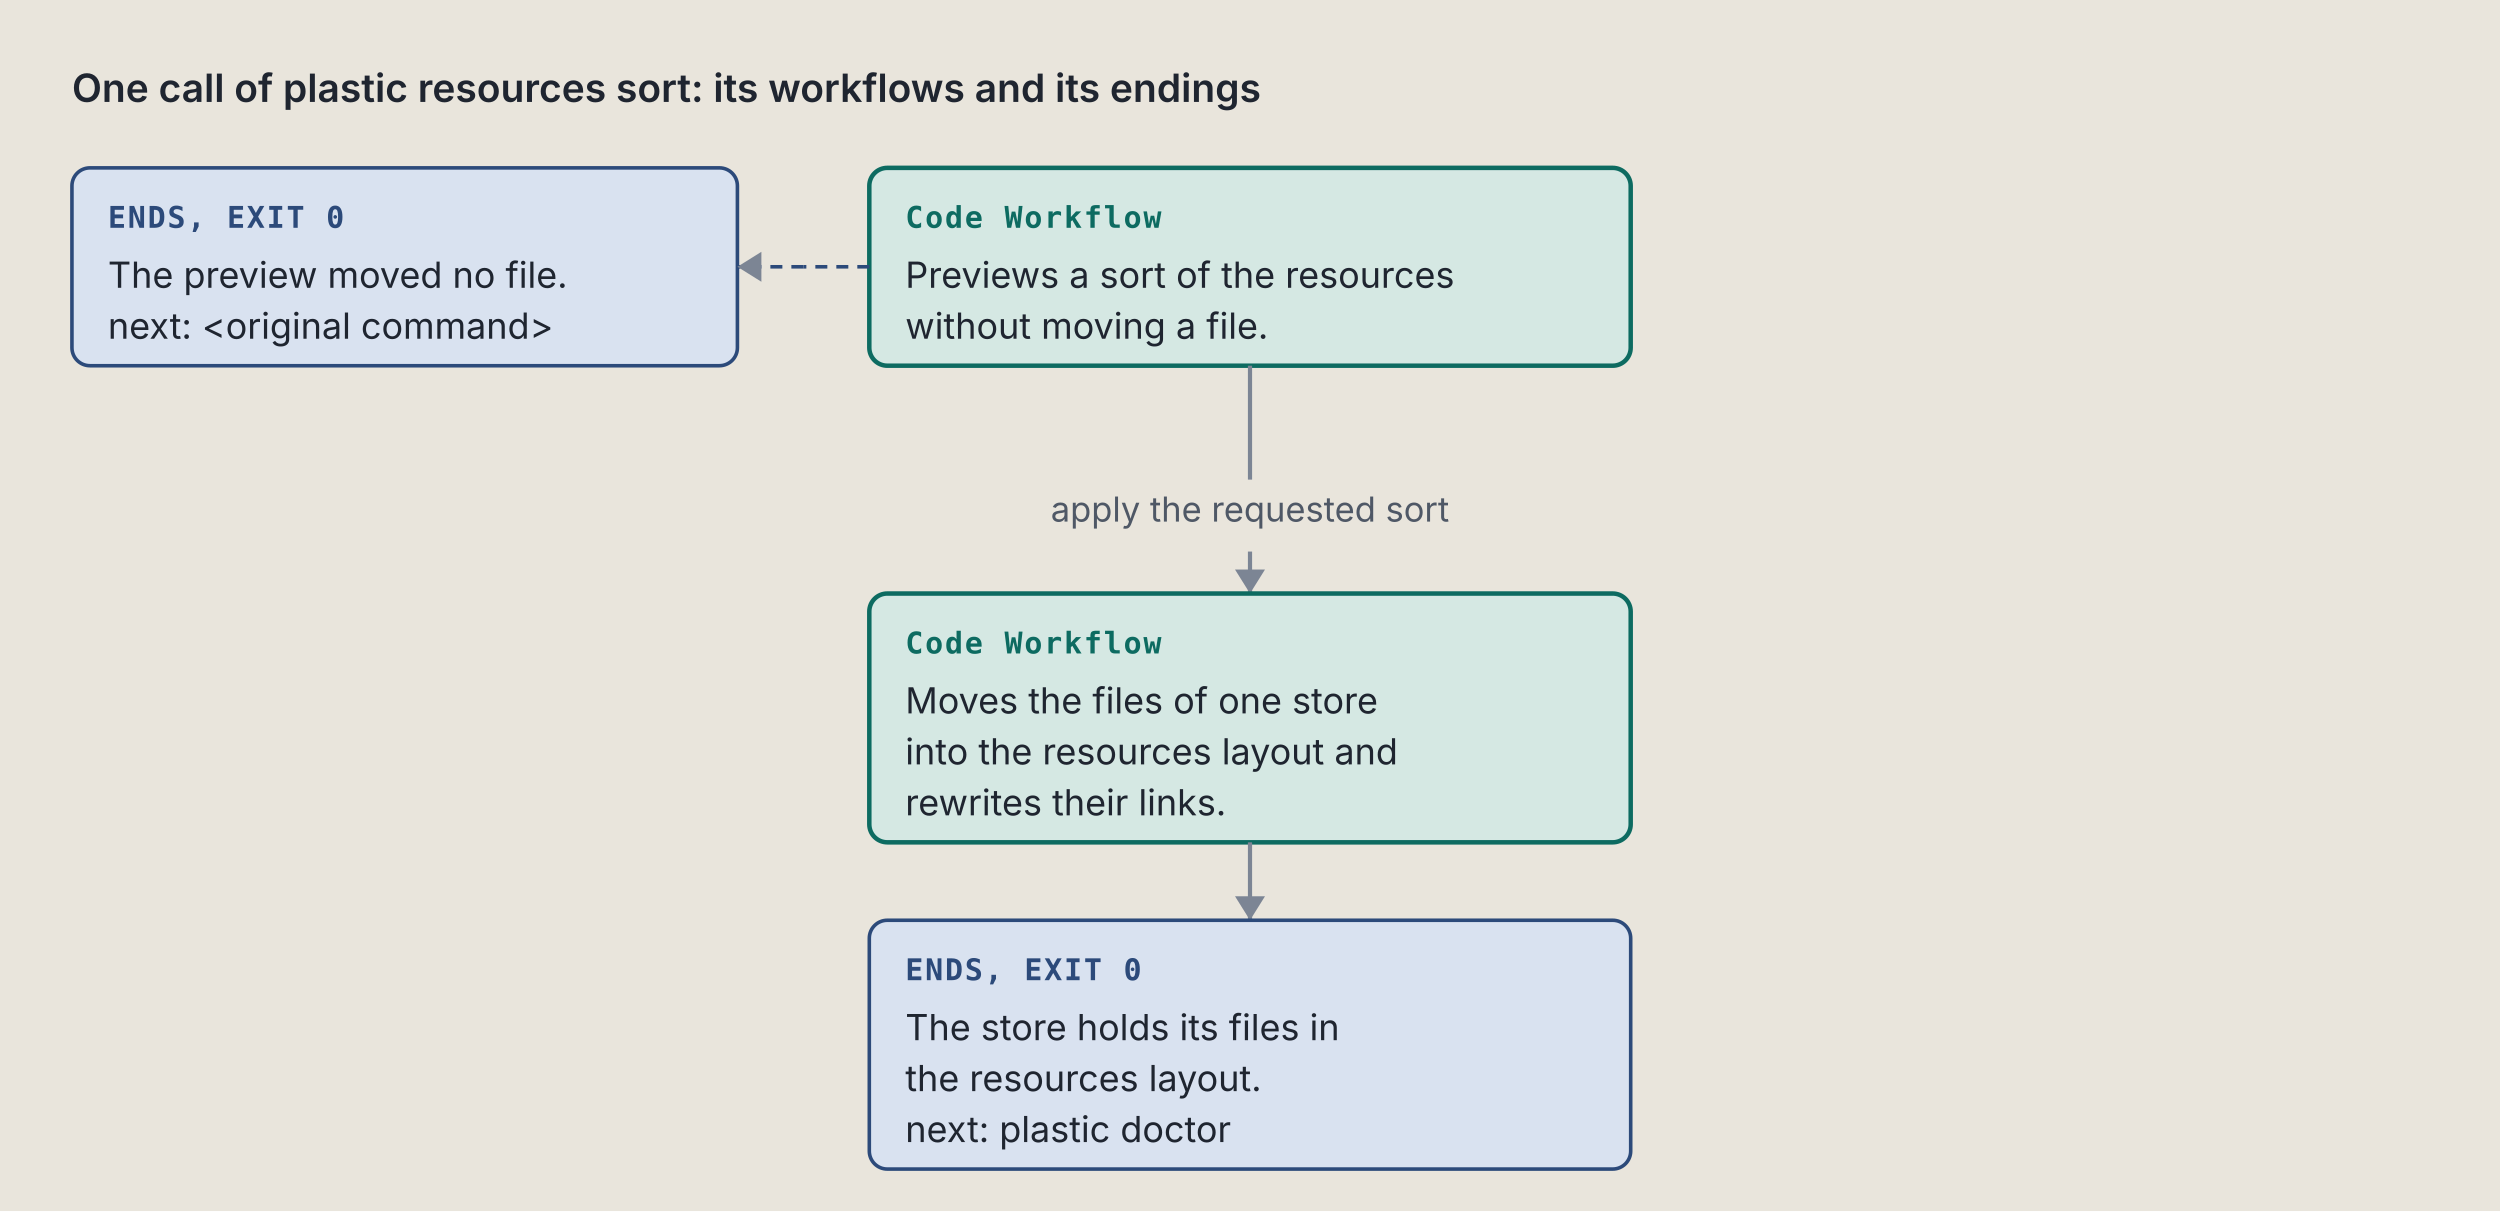
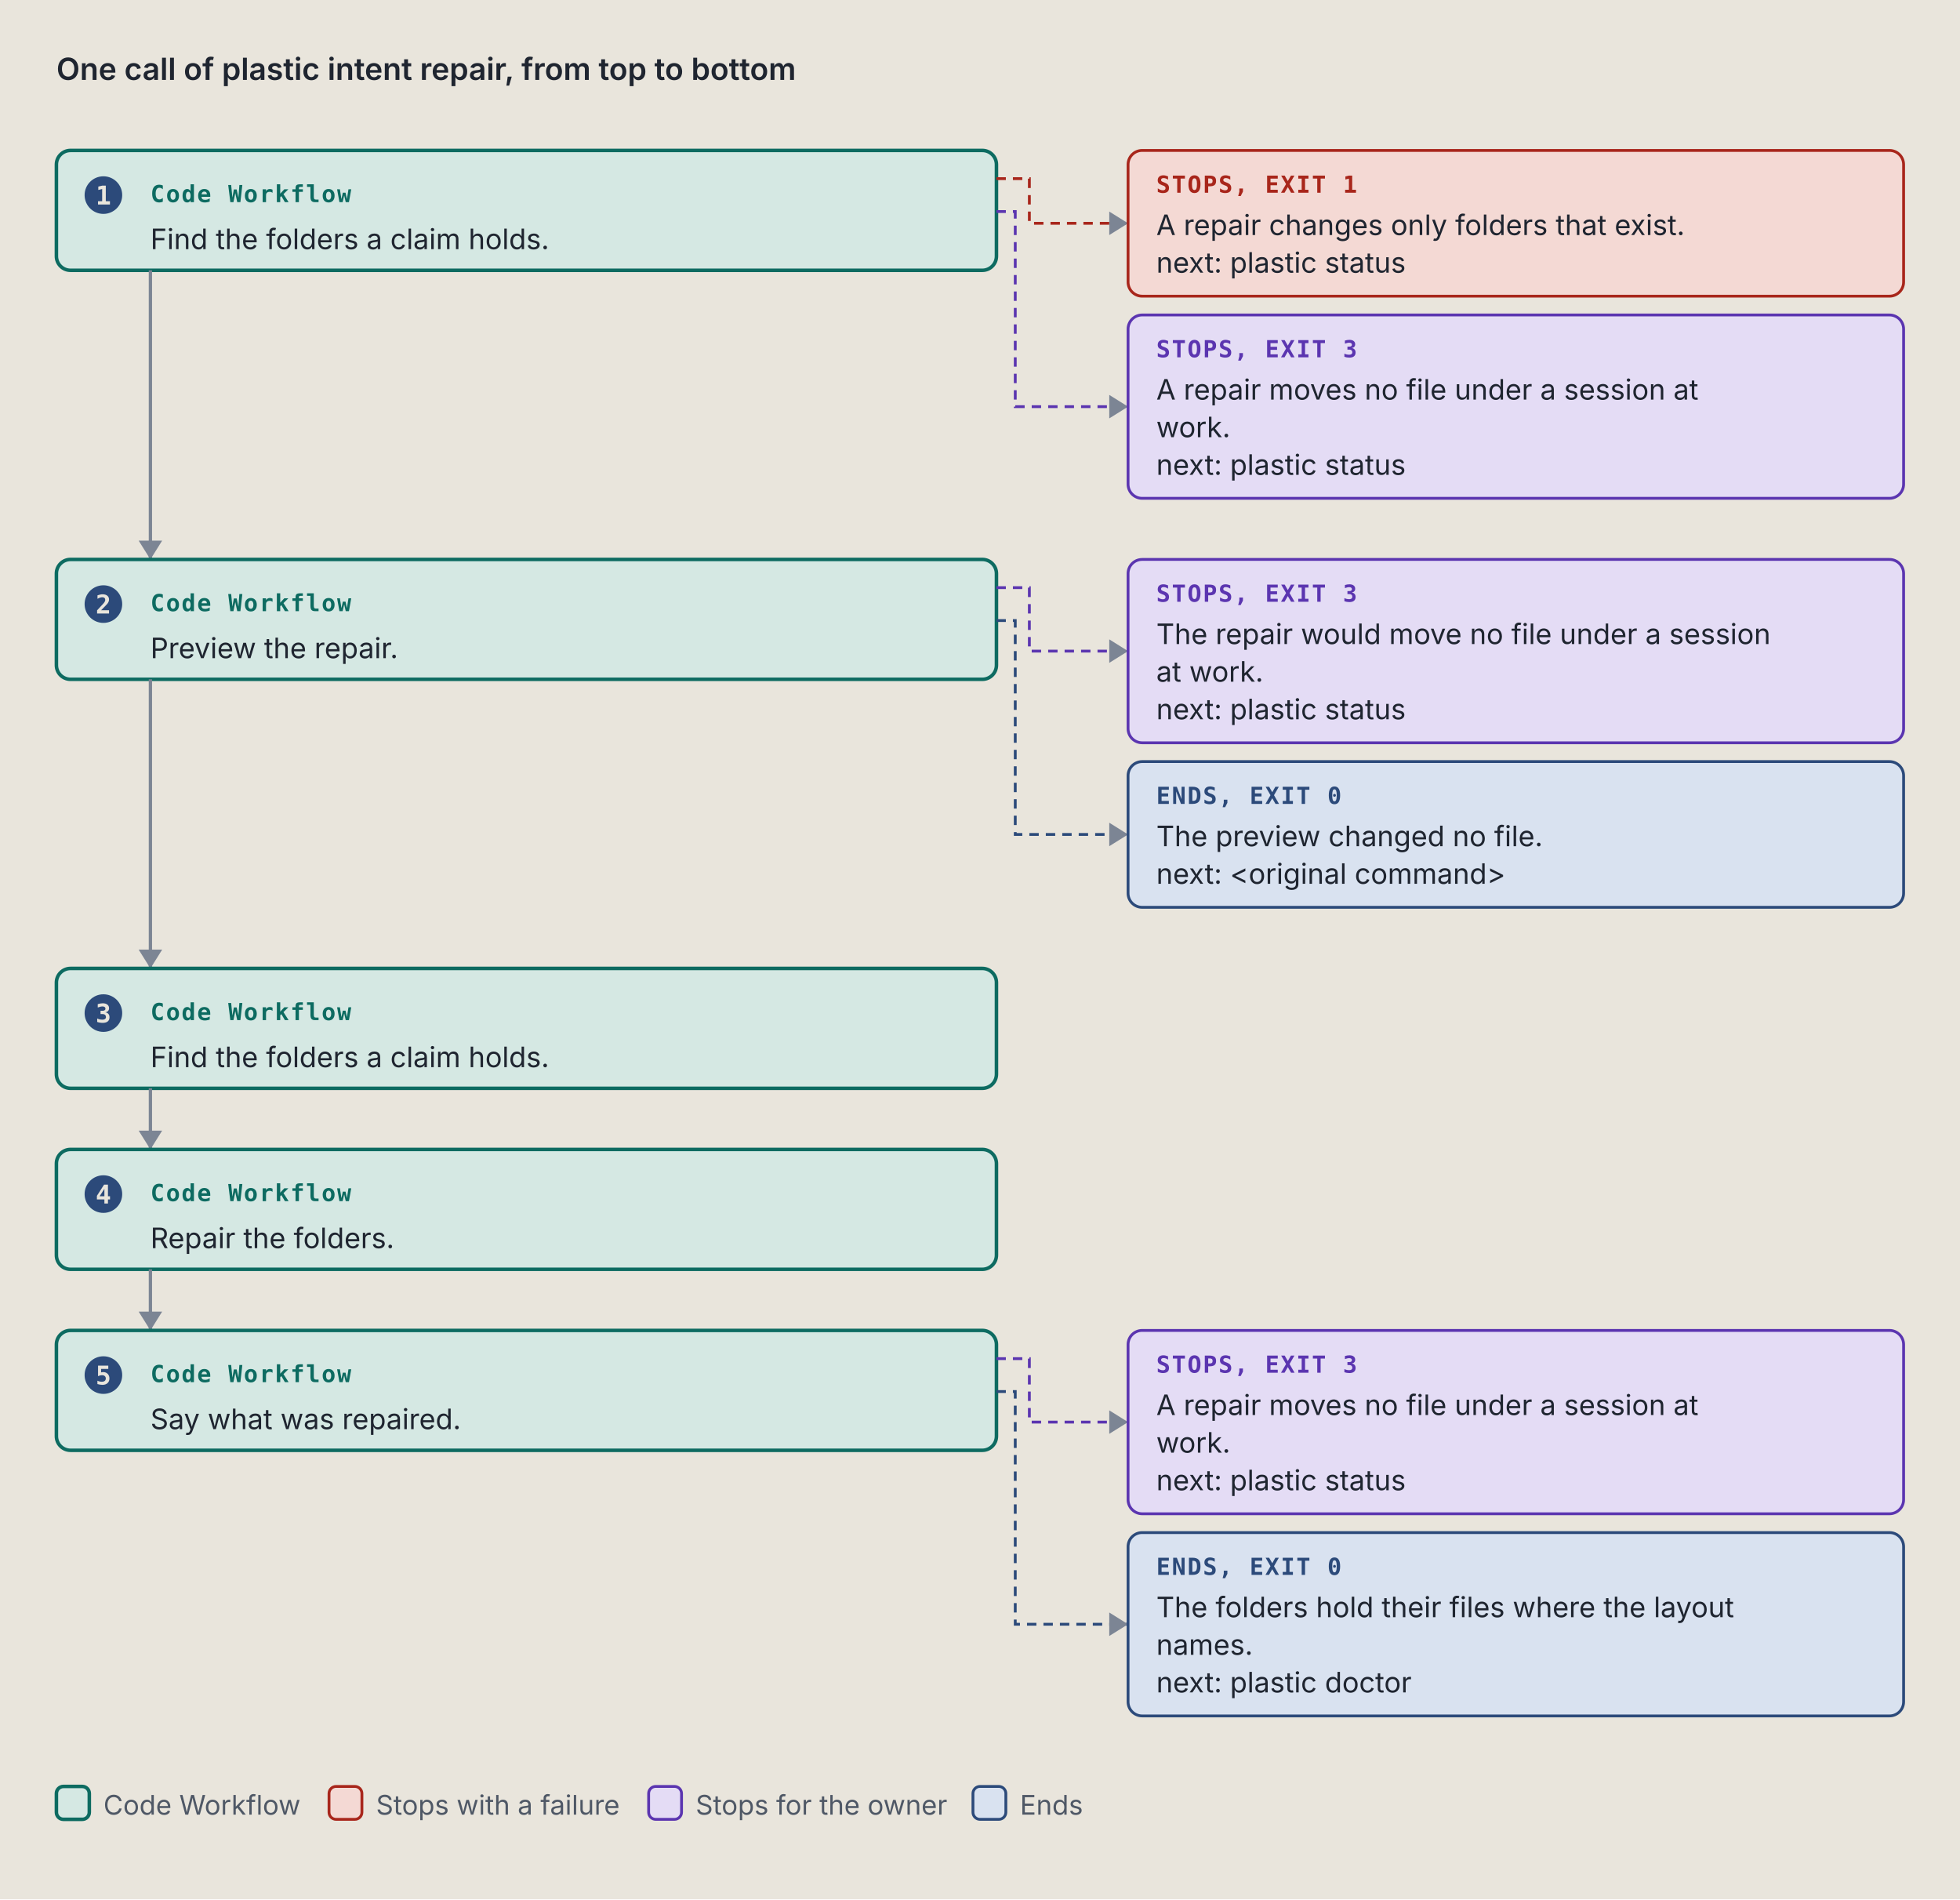
- <svg xmlns="http://www.w3.org/2000/svg" viewBox="0 0 834 404" width="834" height="404" role="img" xml:space="preserve">
+ <svg xmlns="http://www.w3.org/2000/svg" viewBox="0 0 834 808" width="834" height="808" role="img" xml:space="preserve">
  <style>.ground { fill: #e9e5dc; }
.card { fill: #f4f1ea; stroke: #7c8594; stroke-width: 1; }
.lane-code { fill: #d5e8e3; stroke: #0d6b61; stroke-width: 1.5; }
.lane-agent { fill: #f1e2c7; stroke: #9a5508; stroke-width: 1.5; }
.stop-refusal { fill: #e4dcf5; stroke: #5b35b0; stroke-width: 1.2; }
.stop-failure { fill: #f4d9d4; stroke: #a8261b; stroke-width: 1.2; }
.end { fill: #d9e2f0; stroke: #2c4a7a; stroke-width: 1.2; }
.stop-end { fill: #d9e2f0; stroke: #2c4a7a; stroke-width: 1.2; }
.stop-handoff { fill: #f1e2c7; stroke: #9a5508; stroke-width: 1.2; stroke-dasharray: 5 3; }
.wire-handoff { fill: none; stroke: #9a5508; stroke-width: 1.2; stroke-dasharray: 4 3; }
.wire-end { fill: none; stroke: #2c4a7a; stroke-width: 1.2; stroke-dasharray: 4 3; }
.tag-handoff { fill: #9a5508; }
.k { fill: #4f5866; font: 11.5px "IBM Plex Sans", system-ui, -apple-system, "Segoe UI", sans-serif; }
.way { fill: #1f2530; font: italic 12.5px "IBM Plex Sans", system-ui, -apple-system, "Segoe UI", sans-serif; }
.wire { fill: none; stroke: #7c8594; stroke-width: 1.4; }
.wire-read { fill: none; stroke: #7c8594; stroke-width: 1.4; stroke-dasharray: 5 3; }
.wire-refusal { fill: none; stroke: #5b35b0; stroke-width: 1.2; stroke-dasharray: 4 3; }
.wire-failure { fill: none; stroke: #a8261b; stroke-width: 1.2; stroke-dasharray: 4 3; }
.head { fill: #7c8594; }
.t { fill: #1f2530; font: 12px "IBM Plex Sans", system-ui, -apple-system, "Segoe UI", sans-serif; }
.tb { fill: #1f2530; font: 600 13px "IBM Plex Sans", system-ui, -apple-system, "Segoe UI", sans-serif; }
.tm { fill: #1f2530; font: 11.5px "IBM Plex Mono", ui-monospace, Menlo, Consolas, monospace; }
.tag { font: 600 10px "IBM Plex Mono", ui-monospace, Menlo, Consolas, monospace; letter-spacing: .06em; }
.tag-code { fill: #0d6b61; } .tag-agent { fill: #9a5508; } .tag-refusal { fill: #5b35b0; }
.tag-failure { fill: #a8261b; } .tag-end { fill: #2c4a7a; } .tag-muted { fill: #4f5866; }
.tm.tag-muted { font-size: 10.5px; }
.db { fill: #d9e2f0; stroke: #2c4a7a; stroke-width: 1.2; }
.codebox { fill: #f4f1ea; stroke: #7c8594; stroke-width: 1; }
.cx { fill: #1f2530; font: 12px "IBM Plex Mono", ui-monospace, Menlo, Consolas, monospace; white-space: pre; }
.cx-n { fill: #4f5866; font: 11px "IBM Plex Mono", ui-monospace, Menlo, Consolas, monospace; }
.cx-k { fill: #5b35b0; } .cx-s { fill: #9a5508; } .cx-y { fill: #0d6b61; }
.cx-w { fill: #2c4a7a; font-weight: 600; } .cx-t { fill: #a8261b; } .cx-c { fill: #4f5866; font-style: italic; }
.badge { fill: #2c4a7a; } .badge-t { fill: #e9e5dc; font: 600 11px "IBM Plex Mono", ui-monospace, Menlo, Consolas, monospace; }
.bracket { fill: none; stroke: #2c4a7a; stroke-width: 1.4; }
.term { fill: #16191e; stroke: #7c8594; stroke-width: 1; }
.term-t { fill: #e6e2d8; font: 12px "IBM Plex Mono", ui-monospace, Menlo, Consolas, monospace; }
.term-p { fill: #8fd18f; font: 12px "IBM Plex Mono", ui-monospace, Menlo, Consolas, monospace; }
.term-m { fill: #a3abb6; font: 12px "IBM Plex Mono", ui-monospace, Menlo, Consolas, monospace; }
.big { font: 700 36px "IBM Plex Mono", ui-monospace, Menlo, Consolas, monospace; }

@media (prefers-color-scheme: dark) {
.ground { fill: #171a1f; }
.card { fill: #20242b; stroke: #8a93a2; stroke-width: 1; }
.lane-code { fill: #173a36; stroke: #5cc4b4; stroke-width: 1.5; }
.lane-agent { fill: #3d2e17; stroke: #e5a95a; stroke-width: 1.5; }
.stop-refusal { fill: #2d2445; stroke: #b59cf2; stroke-width: 1.2; }
.stop-failure { fill: #45211e; stroke: #f2958a; stroke-width: 1.2; }
.end { fill: #1f2c42; stroke: #97b6e8; stroke-width: 1.2; }
.stop-end { fill: #1f2c42; stroke: #97b6e8; stroke-width: 1.2; }
.stop-handoff { fill: #3d2e17; stroke: #e5a95a; stroke-width: 1.2; stroke-dasharray: 5 3; }
.wire-handoff { fill: none; stroke: #e5a95a; stroke-width: 1.2; stroke-dasharray: 4 3; }
.wire-end { fill: none; stroke: #97b6e8; stroke-width: 1.2; stroke-dasharray: 4 3; }
.tag-handoff { fill: #e5a95a; }
.k { fill: #b3b9c3; font: 11.5px "IBM Plex Sans", system-ui, -apple-system, "Segoe UI", sans-serif; }
.way { fill: #e8e4da; font: italic 12.5px "IBM Plex Sans", system-ui, -apple-system, "Segoe UI", sans-serif; }
.wire { fill: none; stroke: #8a93a2; stroke-width: 1.4; }
.wire-read { fill: none; stroke: #8a93a2; stroke-width: 1.4; stroke-dasharray: 5 3; }
.wire-refusal { fill: none; stroke: #b59cf2; stroke-width: 1.2; stroke-dasharray: 4 3; }
.wire-failure { fill: none; stroke: #f2958a; stroke-width: 1.2; stroke-dasharray: 4 3; }
.head { fill: #8a93a2; }
.t { fill: #e8e4da; font: 12px "IBM Plex Sans", system-ui, -apple-system, "Segoe UI", sans-serif; }
.tb { fill: #e8e4da; font: 600 13px "IBM Plex Sans", system-ui, -apple-system, "Segoe UI", sans-serif; }
.tm { fill: #e8e4da; font: 11.5px "IBM Plex Mono", ui-monospace, Menlo, Consolas, monospace; }
.tag { font: 600 10px "IBM Plex Mono", ui-monospace, Menlo, Consolas, monospace; letter-spacing: .06em; }
.tag-code { fill: #5cc4b4; } .tag-agent { fill: #e5a95a; } .tag-refusal { fill: #b59cf2; }
.tag-failure { fill: #f2958a; } .tag-end { fill: #97b6e8; } .tag-muted { fill: #b3b9c3; }
.tm.tag-muted { font-size: 10.5px; }
.db { fill: #1f2c42; stroke: #97b6e8; stroke-width: 1.2; }
.codebox { fill: #20242b; stroke: #8a93a2; stroke-width: 1; }
.cx { fill: #e8e4da; font: 12px "IBM Plex Mono", ui-monospace, Menlo, Consolas, monospace; white-space: pre; }
.cx-n { fill: #b3b9c3; font: 11px "IBM Plex Mono", ui-monospace, Menlo, Consolas, monospace; }
.cx-k { fill: #b59cf2; } .cx-s { fill: #e5a95a; } .cx-y { fill: #5cc4b4; }
.cx-w { fill: #97b6e8; font-weight: 600; } .cx-t { fill: #f2958a; } .cx-c { fill: #b3b9c3; font-style: italic; }
.badge { fill: #97b6e8; } .badge-t { fill: #171a1f; font: 600 11px "IBM Plex Mono", ui-monospace, Menlo, Consolas, monospace; }
.bracket { fill: none; stroke: #97b6e8; stroke-width: 1.4; }
.term { fill: #16191e; stroke: #8a93a2; stroke-width: 1; }
.term-t { fill: #e6e2d8; font: 12px "IBM Plex Mono", ui-monospace, Menlo, Consolas, monospace; }
.term-p { fill: #8fd18f; font: 12px "IBM Plex Mono", ui-monospace, Menlo, Consolas, monospace; }
.term-m { fill: #a3abb6; font: 12px "IBM Plex Mono", ui-monospace, Menlo, Consolas, monospace; }
.big { font: 700 36px "IBM Plex Mono", ui-monospace, Menlo, Consolas, monospace; }
}</style>
  <rect width="100%" height="100%" class="ground" />
-   <text x="24" y="34" class="tb" text-anchor="start">One call of plastic resources sort: its workflows and its endings</text>
-   <rect x="290" y="56" width="254" height="66" rx="6" class="lane-code" />
-   <text x="302" y="76" class="tag tag-code" text-anchor="start">Code Workflow</text>
-   <text x="302" y="96" class="t" text-anchor="start">Previews a sort of the resources</text>
-   <text x="302" y="113" class="t" text-anchor="start">without moving a file.</text>
-   <rect x="24" y="56" width="222" height="66" rx="6" class="stop-end" />
-   <text x="36" y="76" class="tag tag-end" text-anchor="start">ENDS, EXIT 0</text>
-   <text x="36" y="96" class="t" text-anchor="start">The preview moved no file.</text>
-   <text x="36" y="113" class="t" text-anchor="start">next: &lt;original command&gt;</text>
-   <path d="M 290 89 L 268 89" class="wire-end" />
-   <path d="M 268 89 L 268 89" class="wire-end" />
-   <path d="M 268 89 L 246 89" class="wire-end" />
-   <path d="M 254 84 L 246 89 L 254 94 Z" class="head" />
-   <path d="M 417 122 L 417 152 L 417 152 L 417 160" class="wire" />
-   <text x="417" y="174" class="k" text-anchor="middle">apply the requested sort</text>
-   <path d="M 417 184 L 417 198" class="wire" />
-   <path d="M 412 190 L 417 198 L 422 190 Z" class="head" />
-   <rect x="290" y="198" width="254" height="83" rx="6" class="lane-code" />
-   <text x="302" y="218" class="tag tag-code" text-anchor="start">Code Workflow</text>
-   <text x="302" y="238" class="t" text-anchor="start">Moves the files of one store</text>
-   <text x="302" y="255" class="t" text-anchor="start">into the resources layout and</text>
-   <text x="302" y="272" class="t" text-anchor="start">rewrites their links.</text>
-   <path d="M 417 281 L 417 307" class="wire" />
-   <path d="M 412 299 L 417 307 L 422 299 Z" class="head" />
-   <rect x="290" y="307" width="254" height="83" rx="6" class="stop-end" />
-   <text x="302" y="327" class="tag tag-end" text-anchor="start">ENDS, EXIT 0</text>
-   <text x="302" y="347" class="t" text-anchor="start">The store holds its files in</text>
-   <text x="302" y="364" class="t" text-anchor="start">the resources layout.</text>
-   <text x="302" y="381" class="t" text-anchor="start">next: plastic doctor</text>
+   <text x="24" y="34" class="tb" text-anchor="start">One call of plastic intent repair, from top to bottom</text>
+   <rect x="24" y="64" width="400" height="51" rx="6" class="lane-code" />
+   <circle cx="44" cy="83" r="8" class="badge" />
+   <text x="44" y="87" class="badge-t" text-anchor="middle">1</text>
+   <text x="64" y="86" class="tag tag-code" text-anchor="start">Code Workflow</text>
+   <text x="64" y="106" class="t" text-anchor="start">Find the folders a claim holds.</text>
+   <path d="M 424 76 L 438 76 L 438 95 L 480 95" class="wire-failure" />
+   <path d="M 472 90 L 480 95 L 472 100 Z" class="head" />
+   <rect x="480" y="64" width="330" height="62" rx="6" class="stop-failure" />
+   <text x="492" y="82" class="tag tag-failure" text-anchor="start">STOPS, EXIT 1</text>
+   <text x="492" y="100" class="t" text-anchor="start">A repair changes only folders that exist.</text>
+   <text x="492" y="116" class="t" text-anchor="start">next: plastic status</text>
+   <path d="M 424 90 L 432 90 L 432 173 L 480 173" class="wire-refusal" />
+   <path d="M 472 168 L 480 173 L 472 178 Z" class="head" />
+   <rect x="480" y="134" width="330" height="78" rx="6" class="stop-refusal" />
+   <text x="492" y="152" class="tag tag-refusal" text-anchor="start">STOPS, EXIT 3</text>
+   <text x="492" y="170" class="t" text-anchor="start">A repair moves no file under a session at</text>
+   <text x="492" y="186" class="t" text-anchor="start">work.</text>
+   <text x="492" y="202" class="t" text-anchor="start">next: plastic status</text>
+   <path d="M 64 115 L 64 238" class="wire" />
+   <path d="M 59 230 L 64 238 L 69 230 Z" class="head" />
+   <rect x="24" y="238" width="400" height="51" rx="6" class="lane-code" />
+   <circle cx="44" cy="257" r="8" class="badge" />
+   <text x="44" y="261" class="badge-t" text-anchor="middle">2</text>
+   <text x="64" y="260" class="tag tag-code" text-anchor="start">Code Workflow</text>
+   <text x="64" y="280" class="t" text-anchor="start">Preview the repair.</text>
+   <path d="M 424 250 L 438 250 L 438 277 L 480 277" class="wire-refusal" />
+   <path d="M 472 272 L 480 277 L 472 282 Z" class="head" />
+   <rect x="480" y="238" width="330" height="78" rx="6" class="stop-refusal" />
+   <text x="492" y="256" class="tag tag-refusal" text-anchor="start">STOPS, EXIT 3</text>
+   <text x="492" y="274" class="t" text-anchor="start">The repair would move no file under a session</text>
+   <text x="492" y="290" class="t" text-anchor="start">at work.</text>
+   <text x="492" y="306" class="t" text-anchor="start">next: plastic status</text>
+   <path d="M 424 264 L 432 264 L 432 355 L 480 355" class="wire-end" />
+   <path d="M 472 350 L 480 355 L 472 360 Z" class="head" />
+   <rect x="480" y="324" width="330" height="62" rx="6" class="stop-end" />
+   <text x="492" y="342" class="tag tag-end" text-anchor="start">ENDS, EXIT 0</text>
+   <text x="492" y="360" class="t" text-anchor="start">The preview changed no file.</text>
+   <text x="492" y="376" class="t" text-anchor="start">next: &lt;original command&gt;</text>
+   <path d="M 64 289 L 64 412" class="wire" />
+   <path d="M 59 404 L 64 412 L 69 404 Z" class="head" />
+   <rect x="24" y="412" width="400" height="51" rx="6" class="lane-code" />
+   <circle cx="44" cy="431" r="8" class="badge" />
+   <text x="44" y="435" class="badge-t" text-anchor="middle">3</text>
+   <text x="64" y="434" class="tag tag-code" text-anchor="start">Code Workflow</text>
+   <text x="64" y="454" class="t" text-anchor="start">Find the folders a claim holds.</text>
+   <path d="M 64 463 L 64 489" class="wire" />
+   <path d="M 59 481 L 64 489 L 69 481 Z" class="head" />
+   <rect x="24" y="489" width="400" height="51" rx="6" class="lane-code" />
+   <circle cx="44" cy="508" r="8" class="badge" />
+   <text x="44" y="512" class="badge-t" text-anchor="middle">4</text>
+   <text x="64" y="511" class="tag tag-code" text-anchor="start">Code Workflow</text>
+   <text x="64" y="531" class="t" text-anchor="start">Repair the folders.</text>
+   <path d="M 64 540 L 64 566" class="wire" />
+   <path d="M 59 558 L 64 566 L 69 558 Z" class="head" />
+   <rect x="24" y="566" width="400" height="51" rx="6" class="lane-code" />
+   <circle cx="44" cy="585" r="8" class="badge" />
+   <text x="44" y="589" class="badge-t" text-anchor="middle">5</text>
+   <text x="64" y="588" class="tag tag-code" text-anchor="start">Code Workflow</text>
+   <text x="64" y="608" class="t" text-anchor="start">Say what was repaired.</text>
+   <path d="M 424 578 L 438 578 L 438 605 L 480 605" class="wire-refusal" />
+   <path d="M 472 600 L 480 605 L 472 610 Z" class="head" />
+   <rect x="480" y="566" width="330" height="78" rx="6" class="stop-refusal" />
+   <text x="492" y="584" class="tag tag-refusal" text-anchor="start">STOPS, EXIT 3</text>
+   <text x="492" y="602" class="t" text-anchor="start">A repair moves no file under a session at</text>
+   <text x="492" y="618" class="t" text-anchor="start">work.</text>
+   <text x="492" y="634" class="t" text-anchor="start">next: plastic status</text>
+   <path d="M 424 592 L 432 592 L 432 691 L 480 691" class="wire-end" />
+   <path d="M 472 686 L 480 691 L 472 696 Z" class="head" />
+   <rect x="480" y="652" width="330" height="78" rx="6" class="stop-end" />
+   <text x="492" y="670" class="tag tag-end" text-anchor="start">ENDS, EXIT 0</text>
+   <text x="492" y="688" class="t" text-anchor="start">The folders hold their files where the layout</text>
+   <text x="492" y="704" class="t" text-anchor="start">names.</text>
+   <text x="492" y="720" class="t" text-anchor="start">next: plastic doctor</text>
+   <rect x="24" y="760" width="14" height="14" rx="3" class="lane-code" />
+   <text x="44" y="772" class="k" text-anchor="start">Code Workflow</text>
+   <rect x="140" y="760" width="14" height="14" rx="3" class="stop-failure" />
+   <text x="160" y="772" class="k" text-anchor="start">Stops with a failure</text>
+   <rect x="276" y="760" width="14" height="14" rx="3" class="stop-refusal" />
+   <text x="296" y="772" class="k" text-anchor="start">Stops for the owner</text>
+   <rect x="414" y="760" width="14" height="14" rx="3" class="stop-end" />
+   <text x="434" y="772" class="k" text-anchor="start">Ends</text>
</svg>
